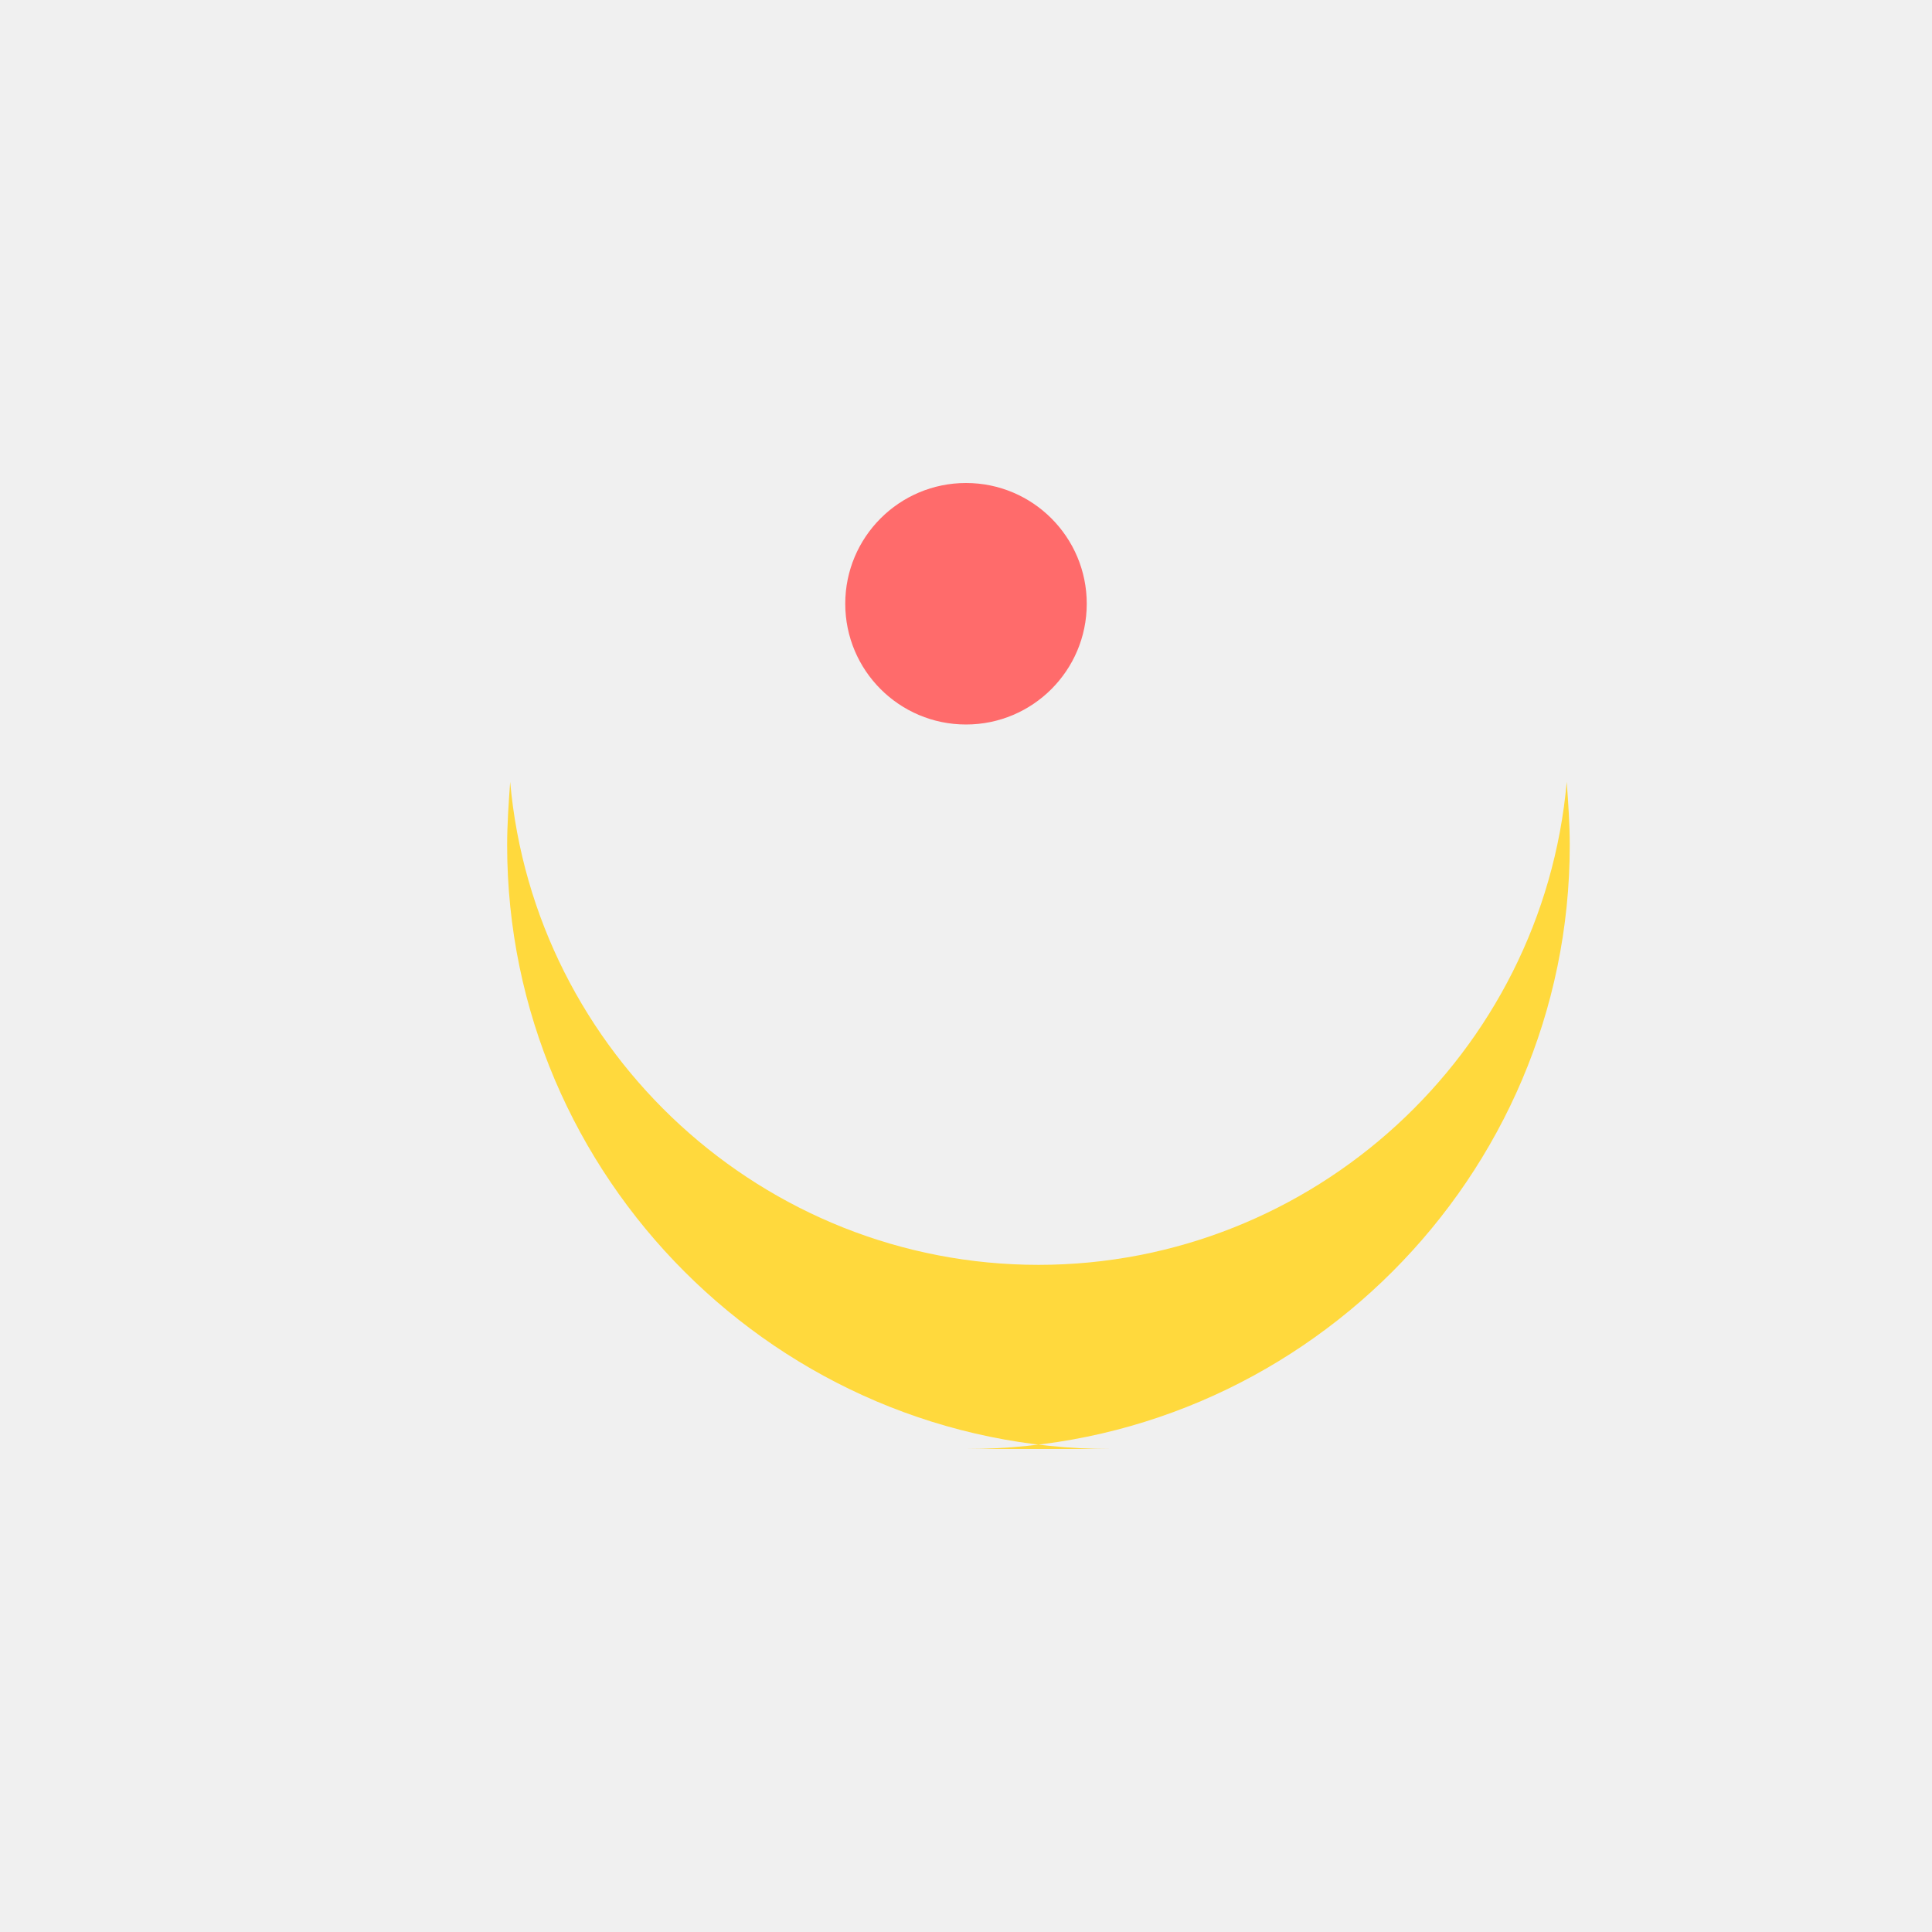
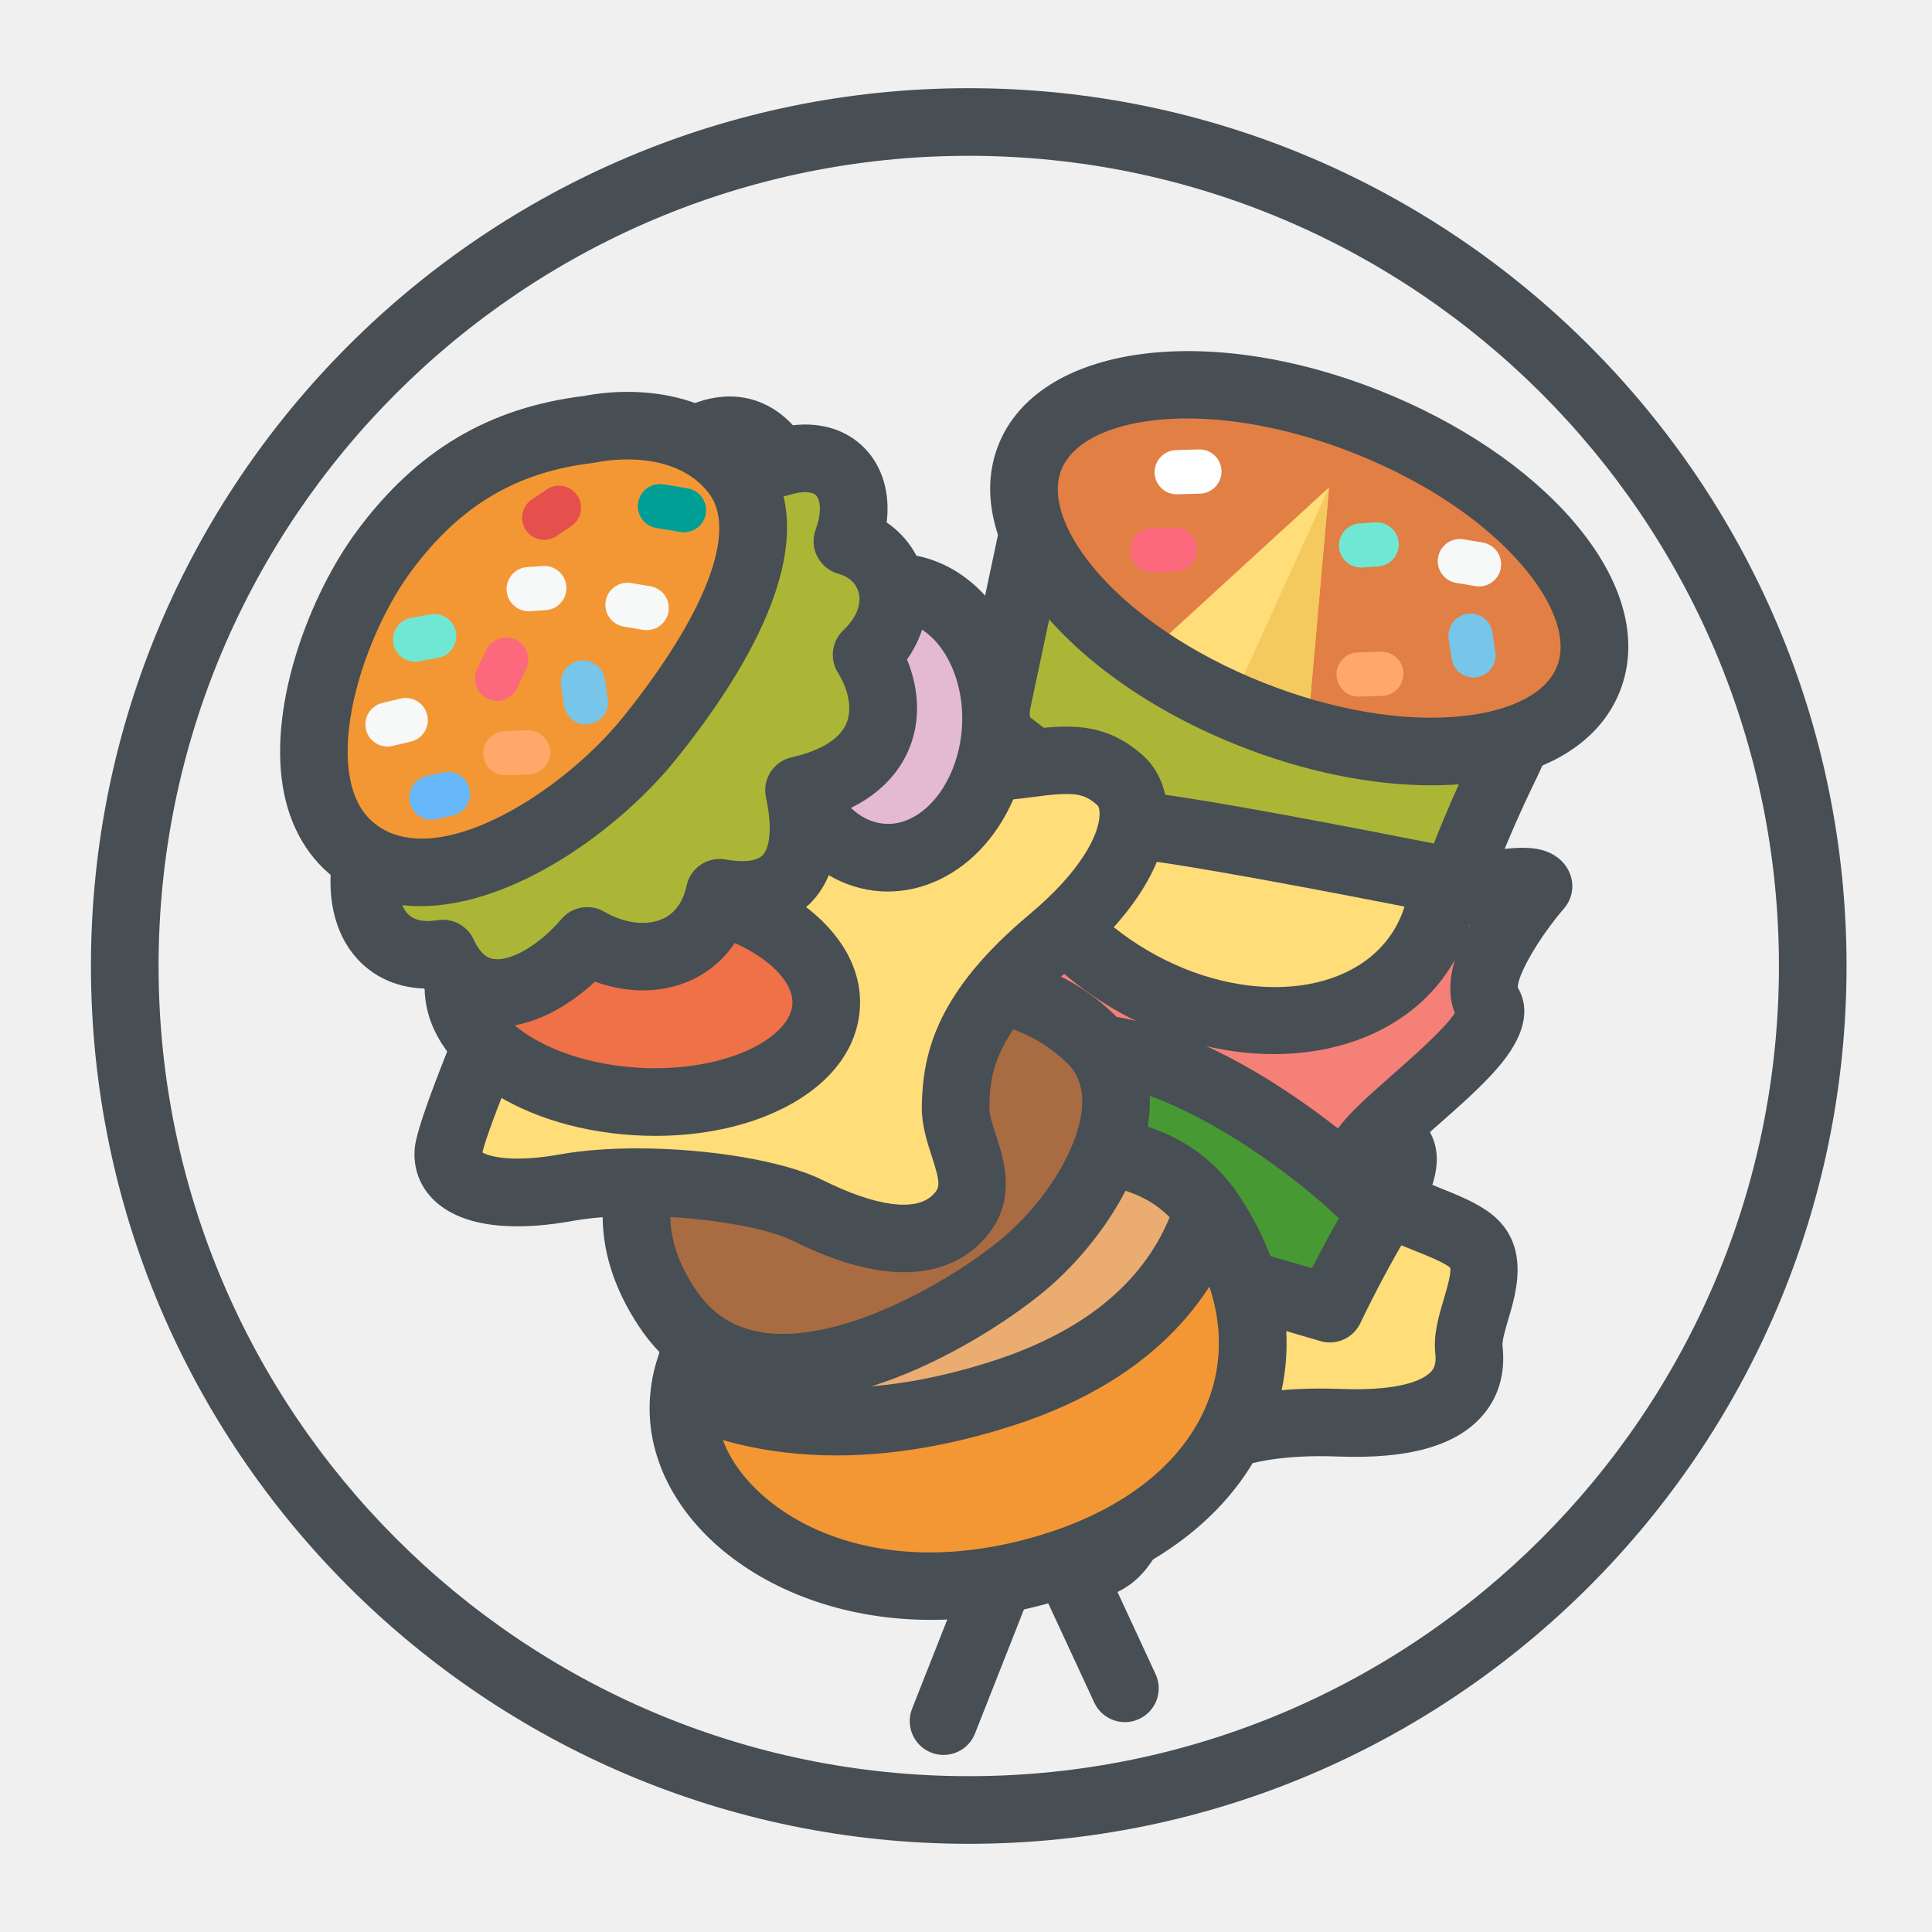
- <svg xmlns="http://www.w3.org/2000/svg" t="1710000000004" viewBox="0 0 1024 1024" version="1.1">
-   <path d="M512 768c176 0 320-144 320-320 0-11.2-0.8-22.4-1.6-33.6-12.8 144-134.4 256-280 256-145.6 0-267.2-112-280-256-0.8 11.2-1.6 22.4-1.6 33.6 0 176 144 320 320 320z" fill="#FFD93D" />
-   <path d="M512 320m-64 0a64 64 0 1 0 128 0 64 64 0 1 0-128 0Z" fill="#FF6B6B" />
+ <svg xmlns="http://www.w3.org/2000/svg" t="1740122756466" class="icon" viewBox="0 0 1024 1024" version="1.1" p-id="3371" width="200" height="200">
+   <path d="M513.459 977.254c-256.538 0-465.254-208.717-465.254-465.254S256.922 46.746 513.459 46.746 978.714 255.462 978.714 512s-208.717 465.254-465.254 465.254z m0-894.669c-236.774 0-429.414 192.64-429.414 429.414s192.64 429.414 429.414 429.414S942.874 748.774 942.874 512 750.234 82.586 513.459 82.586z" fill="#474E54" p-id="3372" />
+   <path d="M500.096 930.15c-2.176 0-4.403-0.41-6.579-1.254a17.902 17.902 0 0 1-10.086-23.245l70.093-177.69a17.912 17.912 0 0 1 23.245-10.086 17.902 17.902 0 0 1 10.086 23.245l-70.093 177.69c-2.765 7.04-9.523 11.341-16.666 11.341z" fill="#474E54" p-id="3373" />
+   <path d="M521.702 561.818s-110.157 48.87-123.597 60.928c-13.44 12.058-1.459 34.79 33.434 56.474 34.893 21.683 76.57 68.838 86.682 94.618 10.112 25.779 27.827 57.318 55.142 56.269 27.341-1.05 25.933-29.773 40.166-44.851 14.234-15.078 35.251-33.434 96.64-31.13 61.363 2.304 70.451-20.557 68.378-38.605-2.074-18.048 15.078-45.312-5.043-59.008-20.147-13.722-56.576-16.102-67.456-54.502-10.88-38.451-86.298-86.195-184.346-40.192z" fill="#FFDD79" p-id="3374" />
+   <path d="M572.058 848.026c-20.506 0-48.717-12.16-70.528-67.661-8.371-21.325-47.462-66.048-79.462-85.939-20.326-12.646-45.005-32.742-47.13-56.755-0.947-10.88 3.021-20.915 11.187-28.262 14.413-12.928 101.478-52.07 128.128-63.898 71.552-33.536 125.773-18.688 151.731-6.861 29.312 13.363 50.739 35.2 57.293 58.419 4.966 17.51 18.33 23.962 39.757 32.512 8.602 3.43 17.485 6.989 24.96 12.058 23.782 16.205 15.846 42.829 11.571 57.165-1.485 4.992-3.533 11.853-3.2 14.643 1.69 14.797-2.304 27.93-11.622 37.965-14.08 15.206-38.707 21.914-75.238 20.582-56.755-2.125-72.525 14.515-82.918 25.549-2.816 2.995-5.171 8.243-7.654 13.824-5.914 13.286-15.821 35.533-44.851 36.634-0.691 0.026-1.357 0.026-2.022 0.026z m-161.203-212.531c1.178 3.738 7.782 14.592 30.131 28.493 36.275 22.554 81.92 72.73 93.901 103.27 11.392 29.005 25.165 45.466 37.786 44.902 5.632-0.205 7.27-1.459 13.491-15.411 3.43-7.68 7.322-16.41 14.336-23.834 19.354-20.506 46.131-39.168 110.336-36.736 34.176 1.28 44.672-5.939 47.616-9.114 0.896-0.973 3.021-3.277 2.304-9.523-1.152-10.086 1.843-20.122 4.48-28.979 1.485-4.966 4.25-14.208 3.302-16.742 0 0.026-0.154-0.154-0.691-0.538-4.224-2.867-10.931-5.555-18.074-8.397-21.453-8.55-50.816-20.275-60.954-56.038-2.97-10.496-15.795-25.574-37.683-35.584-20.326-9.267-63.206-20.736-121.805 6.758-0.102 0.051-0.23 0.102-0.358 0.154-49.382 21.939-107.315 49.485-118.118 57.318z m110.848-73.677z" fill="#474E54" p-id="3375" />
+   <path d="M555.264 534.861s141.312 66.355 168.653 66.918c27.366 0.563 22.374 17.459 7.347 42.342-15.027 24.883-26.496 49.485-26.496 49.485s-141.158-41.651-145.024-38.374c-3.866 3.277-60.032-49.843-60.032-49.843l55.552-70.528z" fill="#479933" p-id="3376" />
+   <path d="M704.819 711.526c-1.69 0-3.379-0.23-5.069-0.742-57.779-17.05-122.803-35.123-137.6-37.581-9.523 1.28-18.765-5.888-24.371-10.24-5.453-4.224-12.621-10.291-21.325-18.022-14.566-12.928-28.416-26.01-28.979-26.547a17.902 17.902 0 0 1-1.766-24.09l55.501-70.528a17.946 17.946 0 0 1 21.709-5.146c66.253 31.104 146.816 64.896 161.434 65.229 16.538 0.333 27.827 5.811 33.587 16.256 9.19 16.691-0.998 36.25-11.264 53.248-14.362 23.808-25.472 47.565-25.6 47.795a17.93 17.93 0 0 1-16.256 10.368z m-141.747-74.317c6.067 0.435 13.952 2.406 25.37 5.248 12.339 3.098 29.235 7.629 50.15 13.466 21.555 6.042 43.11 12.262 56.806 16.23 4.941-9.728 12.186-23.398 20.582-37.299 4.326-7.194 6.733-12.006 8.038-15.155h-0.435c-25.933-0.538-119.45-42.445-162.995-62.592l-36.531 46.413c15.718 14.49 31.872 28.621 39.014 33.69z m-14.797 4.301l-0.077 0.077c0.026-0.051 0.051-0.077 0.077-0.077z" fill="#474E54" p-id="3377" />
+   <path d="M598.144 368.051c-0.128 2.099 118.477 120.986 167.27 107.136s50.048-5.504 50.048-5.504-38.323 44.237-26.752 62.259c11.571 18.048-62.694 64.717-67.584 81.408-4.89 16.717-0.666 17.869-0.666 17.869s-94.003-89.472-167.885-74.88c-73.882 14.592-40.806-133.862-23.117-159.77 17.715-25.856 68.685-28.518 68.685-28.518z" fill="#F48078" p-id="3378" />
+   <path d="M720.461 649.19c-1.587 0-3.174-0.205-4.736-0.64a19.087 19.087 0 0 1-9.318-5.888c-25.933-24.038-98.56-78.925-150.349-68.685-23.219 4.582-42.522-2.739-54.323-20.659-29.03-44.006-2.176-144.666 12.954-166.81 22.067-32.282 76.39-36.045 82.534-36.352 5.12-0.282 10.061 1.638 13.645 5.274 0.794 0.794 1.485 1.638 2.099 2.56 5.197 5.914 33.894 34.15 65.869 58.931 57.779 44.749 78.182 42.061 81.69 41.062 43.034-12.211 56.064-9.318 63.693-4.403 4.89 3.149 8.141 8.064 8.96 13.491a17.92 17.92 0 0 1-4.173 14.387c-12.979 15.027-24.602 34.944-24.576 41.907 7.04 12.058 3.405 26.47-10.803 42.829-8.602 9.907-20.275 20.198-31.565 30.131-8.448 7.45-21.094 18.56-23.987 23.04-0.614 2.176-0.947 3.738-1.126 4.838 2.176 5.018 1.971 10.931-0.845 15.923a18.079 18.079 0 0 1-15.642 9.062z m-151.168-112.307c53.197 0 109.107 37.094 139.853 61.235 5.606-7.782 15.104-16.333 29.21-28.749 10.01-8.806 27.853-24.525 32.768-32.512-5.862-14.182-0.358-31.488 8.038-46.848-2.714 0.691-5.658 1.485-8.858 2.406-27.29 7.731-67.098-9.856-121.754-53.786-18.842-15.13-34.739-29.67-44.749-39.194-5.504-5.222-9.779-9.318-13.056-12.698-16.538 2.253-38.733 8.627-46.464 19.968-4.48 6.579-12.979 31.104-17.28 60.109-4.531 30.515-2.79 55.45 4.659 66.739 2.458 3.712 6.016 7.475 17.485 5.222 6.605-1.28 13.363-1.894 20.147-1.894z m46.746-167.808v0z m0-0.026v0z m0-0.026v0z m0-0.051v0z m0.026-1.126c0 0.384 0 0.742-0.026 1.126 0.026-0.384 0.026-0.768 0.026-1.126z m0-0.026z" fill="#474E54" p-id="3379" />
+   <path d="M604.344 522.3a131.354 94.259 30.453 1 0 95.547-162.511 131.354 94.259 30.453 1 0-95.547 162.511Z" fill="#FFDD79" p-id="3380" />
+   <path d="M675.123 558.694c-27.725 0-57.523-7.859-85.197-24.115-68.019-39.987-97.843-115.891-66.483-169.216 31.36-53.325 112.179-64.154 180.198-24.192 68.019 39.987 97.843 115.891 66.483 169.216-18.586 31.642-54.579 48.307-95.002 48.307z m-57.293-206.131c-27.648 0-51.507 10.547-63.488 30.95-21.325 36.275 2.79 90.189 53.76 120.166s109.798 24.832 131.149-11.443c21.325-36.275-2.79-90.189-53.76-120.166-22.323-13.107-46.131-19.507-67.661-19.507z m136.858 148.762z" fill="#474E54" p-id="3381" />
+   <path d="M550.707 277.786s201.523 83.917 233.19 81.766c31.667-2.15 27.648 17.843 12.851 48.154-14.797 30.285-25.523 59.878-25.523 59.878s-167.322-33.613-171.443-29.414-74.445-51.405-74.445-51.405l25.37-108.979z" fill="#ABB636" p-id="3382" />
+   <path d="M771.251 485.504c-1.178 0-2.355-0.102-3.533-0.358-69.12-13.875-146.534-28.134-163.482-29.363-9.702 2.637-20.096-4.045-27.52-8.832-6.656-4.301-15.539-10.522-26.342-18.509-18.125-13.389-35.405-27.059-36.122-27.622a17.912 17.912 0 0 1-6.426-17.766l24.013-113.126c1.126-5.248 4.531-9.728 9.318-12.211a17.94 17.94 0 0 1 15.36-0.512c96.077 41.702 206.285 84.506 225.843 84.506h0.41c17.997-1.229 30.72 3.507 37.837 14.08 11.494 17.075 2.022 39.834-7.731 59.827-14.208 29.107-24.653 57.83-24.755 58.112a18.022 18.022 0 0 1-16.87 11.776z m-158.694-34.765s-0.026 0.026 0 0c-0.026 0.026 0 0 0 0z m-10.035-30.848c6.477 0 15.36 1.306 28.595 3.405 14.566 2.304 34.483 5.786 59.238 10.394 26.778 4.992 53.555 10.214 69.581 13.389 4.659-11.75 11.981-29.286 20.736-47.206 5.914-12.134 8.115-18.893 8.934-22.502-1.152-0.051-2.611-0.026-4.454 0.102-7.168 0.461-23.885 1.613-136.986-43.392-33.536-13.338-65.843-26.88-85.786-35.354l-17.178 80.845c22.195 17.254 46.464 35.072 55.859 40.371 0.461-0.051 0.947-0.051 1.459-0.051z" fill="#474E54" p-id="3383" />
+   <path d="M663.116 378.543a159.232 83.302 21.642 1 0 61.445-154.86 159.232 83.302 21.642 1 0-61.445 154.86Z" fill="#E27F44" p-id="3384" />
+   <path d="M605.85 348.57l98.56-90.24-11.802 133.12z" fill="#FFDD79" p-id="3385" />
+   <path d="M650.368 377.344l54.042-119.014-11.802 133.12z" fill="#F4C95D" p-id="3386" />
+   <path d="M758.682 416.23c-31.898 0-67.405-7.245-102.144-21.018-92.339-36.634-148.275-106.675-127.334-159.437s109.67-65.382 202.01-28.749c42.163 16.742 78.618 41.293 102.63 69.171 26.726 31.027 35.482 63.078 24.704 90.266-10.778 27.187-39.142 44.493-79.872 48.768-6.477 0.666-13.158 0.998-19.994 0.998z m-129.485-194.432c-34.97 0-60.083 10.573-66.662 27.187-11.418 28.749 29.824 82.176 107.238 112.896 36.89 14.643 74.24 20.915 105.19 17.69 26.419-2.765 44.749-12.365 50.278-26.342 5.555-13.978-1.203-33.536-18.534-53.658-20.301-23.578-51.789-44.595-88.704-59.238-32.64-12.928-63.334-18.534-88.806-18.534zM596.25 912.768c-6.758 0-13.235-3.84-16.282-10.394l-57.856-124.826a17.889 17.889 0 0 1 8.73-23.782c8.986-4.173 19.635-0.256 23.782 8.73l57.856 124.826c4.173 8.986 0.256 19.635-8.73 23.782-2.406 1.126-4.992 1.664-7.501 1.664z" fill="#474E54" p-id="3387" />
+   <path d="M395.776 679.936c-1.587 1.28-46.259 40.346-29.85 88.346s89.6 90.778 185.446 64.077c105.318-29.338 139.622-114.509 90.675-188.339s-183.322-14.362-246.272 35.917z" fill="#F39734" p-id="3388" />
+   <path d="M493.466 858.573c-30.208 0-54.272-6.579-71.45-13.67-36.147-14.925-62.771-40.755-73.062-70.835-20.736-60.698 34.534-107.264 35.635-108.134 44.262-35.354 135.68-83.942 206.054-72.883 28.928 4.531 51.251 18.355 66.33 41.088 25.6 38.605 31.744 81.203 17.28 120.013-16.794 45.056-58.726 78.976-118.093 95.514-23.091 6.4-44.058 8.909-62.694 8.909z m-86.323-164.787c-1.843 1.613-36.531 32.742-24.243 68.685 12.365 36.173 72.934 77.901 163.686 52.608 48-13.363 81.434-39.475 94.106-73.498 10.342-27.75 5.53-58.88-13.568-87.68-9.421-14.182-23.142-22.528-42.01-25.498-52.147-8.166-130.56 27.571-177.971 65.382z m-11.366-13.85z" fill="#474E54" p-id="3389" />
+   <path d="M531.661 738.432c69.325-22.374 97.792-62.541 108.672-96.845-50.304-70.016-182.323-11.366-244.557 38.349-1.229 0.973-27.827 24.269-32.666 56.755 33.664 15.846 88.858 27.469 168.55 1.741z" fill="#EAAC71" p-id="3390" />
+   <path d="M443.29 771.405c-38.016 0-67.2-8.806-87.834-18.509a17.935 17.935 0 0 1-10.086-18.867c6.067-40.627 38.886-67.84 39.219-68.096 43.494-34.739 133.632-82.867 203.75-73.216 28.698 3.942 51.072 16.87 66.56 38.426 3.302 4.608 4.25 10.496 2.534 15.872-11.238 35.405-41.242 82.97-120.243 108.467-35.789 11.546-67.046 15.923-93.901 15.923z m88.371-32.973z m-147.2-12.339c30.464 10.701 77.03 16.154 141.67-4.71 47.795-15.437 79.309-41.037 93.824-76.211-9.165-9.267-21.197-14.822-36.531-16.947-52.07-7.168-129.638 28.39-176.282 65.562-1.101 0.973-15.386 14.003-22.682 32.307z" fill="#474E54" p-id="3391" />
+   <path d="M419.84 540.954s-125.798 60.979-66.662 151.552c45.235 69.274 148.582 10.624 187.187-20.531 38.605-31.181 70.118-89.907 37.709-121.395-32.41-31.488-86.912-40.397-158.234-9.626z" fill="#A96B42" p-id="3392" />
+   <path d="M414.746 742.835c-5.581 0-11.085-0.41-16.486-1.254-25.498-4.019-45.722-17.229-60.083-39.27-17.818-27.315-22.989-55.168-15.309-82.79 16.307-58.778 86.221-93.235 89.19-94.694 0.23-0.102 0.461-0.23 0.717-0.333 72.269-31.206 137.088-26.368 177.818 13.235 13.184 12.826 19.686 29.952 18.79 49.51-1.715 37.35-30.234 76.493-57.728 98.688-27.776 22.4-85.018 56.909-136.909 56.909z m12.646-185.6c-4.531 2.278-58.598 30.438-70.042 71.962-4.813 17.485-1.28 34.995 10.829 53.53 8.73 13.363 20.403 21.043 35.686 23.45 40.294 6.349 96.973-25.293 125.261-48.128 24.755-19.968 43.443-50.458 44.442-72.448 0.435-9.267-2.176-16.512-7.987-22.144-30.182-29.363-79.232-31.565-138.189-6.221z" fill="#474E54" p-id="3393" />
+   <path d="M288.589 481.92s-48.998 110.106-50.893 128.051 22.246 26.778 62.643 19.482c40.422-7.296 102.963-0.23 127.744 12.109s59.059 23.885 78.643 4.787c19.584-19.098-0.717-39.475-0.256-60.211 0.461-20.71 3.738-48.461 50.842-87.885s49.92-72.781 36.275-84.787c-13.645-12.006-25.6-11.93-49.741-8.602-24.141 3.328-57.728 4.48-91.546-16.742-33.843-21.197-121.83-6.093-163.712 93.798z" fill="#FFDD79" p-id="3394" />
+   <path d="M479.206 674.304c-15.258 0-34.611-4.531-59.085-16.691-20.506-10.214-79.488-17.203-116.582-10.496-23.578 4.25-55.347 5.862-73.011-10.522-8.013-7.45-11.776-17.562-10.65-28.467 2.022-19.251 40.397-106.65 52.25-133.299 30.643-72.858 80.819-98.176 108.006-106.778 30.694-9.728 61.235-7.885 81.664 4.941 29.107 18.253 57.83 17.152 79.59 14.182 24.986-3.43 44.211-4.531 64.026 12.902 8.678 7.629 13.363 19.021 13.21 32.051-0.307 24.909-17.997 53.274-49.818 79.923-43.571 36.48-44.083 59.392-44.416 74.547-0.102 4.122 1.69 9.6 3.584 15.386 4.506 13.824 12.058 36.966-8.73 57.242-8.218 7.962-20.915 15.078-40.038 15.078z m-141.491-65.638c36.787 0 77.338 6.374 98.381 16.845 27.904 13.901 49.101 16.819 58.138 7.987 4.045-3.942 4.403-5.965-0.307-20.48-2.611-8.013-5.581-17.075-5.35-27.315 0.64-28.211 8.013-59.981 57.242-101.222 27.059-22.656 36.864-42.189 36.992-52.89 0.051-3.072-0.742-4.429-1.05-4.71-7.194-6.323-11.622-7.578-35.456-4.301-25.6 3.533-64.179 5.35-103.526-19.302-9.242-5.811-28.851-8.397-51.814-1.126-21.325 6.758-60.8 26.982-85.862 86.656-0.051 0.128-0.102 0.23-0.154 0.358-21.965 49.357-46.464 108.646-49.254 121.677 3.379 1.997 15.565 5.632 41.472 0.947 11.955-2.125 25.958-3.123 40.55-3.123z m-49.126-126.746z" fill="#474E54" p-id="3395" />
+   <path d="M337.049 583.757a97.587 56.55 3.48 1 0 6.865-112.892 97.587 56.55 3.48 1 0-6.865 112.892Z" fill="#EF7148" p-id="3396" />
+   <path d="M347.341 602.035c-3.763 0-7.578-0.102-11.392-0.358-64.64-3.942-113.306-39.654-110.771-81.357 2.534-41.677 55.168-71.245 119.808-67.328 64.64 3.942 113.306 39.654 110.771 81.357-1.331 21.734-15.821 40.576-40.806 53.12-18.97 9.523-42.624 14.566-67.61 14.566z m-13.67-113.51c-41.011 0-71.706 17.05-72.73 33.997-1.101 18.202 31.667 40.627 77.184 43.392 22.579 1.382 44.723-2.458 60.774-10.47 12.902-6.477 20.582-14.95 21.094-23.245 1.101-18.202-31.667-40.627-77.184-43.392-3.098-0.205-6.144-0.282-9.139-0.282z m104.192 44.749z" fill="#474E54" p-id="3397" />
+   <path d="M468.039 454.481a55.475 71.68 3.48 1 0 8.702-143.096 55.475 71.68 3.48 1 0-8.702 143.096Z" fill="#E4B9D3" p-id="3398" />
+   <path d="M470.605 472.525c-1.203 0-2.432-0.026-3.661-0.102-40.397-2.458-70.835-44.57-67.814-93.901 1.408-23.066 9.83-44.493 23.706-60.339 14.797-16.896 34.816-25.856 54.989-24.653 40.397 2.458 70.835 44.57 67.814 93.901-1.408 23.066-9.83 44.493-23.706 60.339-13.875 15.846-32.41 24.755-51.328 24.755z m3.533-143.283c-8.627 0-17.203 4.403-24.346 12.544-8.55 9.754-13.978 23.936-14.899 38.886-1.766 29.082 13.901 54.707 34.227 55.962 9.139 0.589 18.33-3.891 25.856-12.493 8.55-9.754 13.978-23.936 14.899-38.886 1.766-29.082-13.901-54.707-34.227-55.936-0.486-0.051-0.998-0.077-1.51-0.077z" fill="#474E54" p-id="3399" />
+   <path d="M342.016 254.797s44.186-53.171 70.81-9.523c30.925-9.83 47.13 12.442 36.301 41.574 25.114 6.835 34.458 37.197 10.163 60.211 15.514 24.883 14.285 60.57-35.814 71.834 8.781 40.371-6.81 60.723-42.086 54.323-7.398 34.125-41.395 42.163-70.17 25.523-22.349 26.317-59.546 43.034-76.493 6.707-39.757 6.451-54.272-34.867-29.619-81.792s136.909-168.858 136.909-168.858z" fill="#ABB636" p-id="3400" />
+   <path d="M263.526 544.256c-2.15 0-4.326-0.128-6.502-0.435-9.574-1.28-22.144-5.939-32.154-19.866-16.179-0.538-30.003-7.552-39.04-20.096-15.36-21.35-14.054-55.296 3.456-88.576 25.088-47.718 131.686-164.045 139.29-172.339 4.275-5.043 30.95-34.918 61.414-32.691 8.499 0.614 19.891 3.942 30.259 15.13 15.283-1.741 28.826 2.534 38.298 12.467 9.37 9.83 13.286 23.757 11.418 39.066 9.882 6.758 16.973 16.717 19.942 28.544 3.712 14.822 0.307 30.592-9.165 44.109 6.656 16.154 7.117 32.973 0.998 47.565-4.71 11.264-15.13 25.421-38.221 34.381 1.92 24.525-5.862 38.733-13.491 46.643-6.579 6.81-17.894 14.003-36.25 14.08-6.016 12.518-15.718 22.093-28.211 27.622-15.078 6.656-33.101 6.707-50.227 0.435-14.131 13.082-32.742 23.962-51.814 23.962zM234.752 487.501c6.861 0 13.261 3.968 16.23 10.342 4.48 9.626 9.088 10.24 10.829 10.47 9.267 1.229 24.269-7.68 35.763-21.197a17.928 17.928 0 0 1 22.63-3.917c10.778 6.221 22.272 7.68 30.822 3.917 6.63-2.944 10.982-8.909 12.877-17.715 2.048-9.446 11.213-15.565 20.71-13.85 9.395 1.715 16.563 0.87 19.61-2.278 3.328-3.43 5.53-13.286 1.766-30.592-2.099-9.626 3.968-19.123 13.568-21.299 10.854-2.432 24.678-7.552 29.082-18.048 3.046-7.322 1.357-17.331-4.531-26.803a17.93 17.93 0 0 1 2.893-22.502c6.733-6.374 9.702-13.594 8.141-19.814-1.229-4.89-5.12-8.576-10.701-10.086a17.999 17.999 0 0 1-11.238-9.088 17.912 17.912 0 0 1-0.87-14.413c3.354-9.037 2.483-15.667 0.256-18.022-2.125-2.227-7.757-2.33-14.336-0.256-7.859 2.509-16.435-0.691-20.736-7.757-4.992-8.192-8.883-8.499-10.138-8.576-9.344-0.742-24.371 11.674-31.59 20.275l-0.563 0.64c-1.101 1.203-110.925 120.73-134.195 165.043-12.39 23.578-11.853 42.957-6.093 50.944 1.203 1.664 4.864 6.758 16.947 4.813 0.947-0.154 1.92-0.23 2.867-0.23z m107.264-232.704z" fill="#474E54" p-id="3401" />
+   <path d="M312.832 227.482c-41.805 4.915-78.003 22.4-109.286 64.64s-58.368 128.922-13.466 160.384 119.194-17.766 154.291-61.363 72.371-105.19 45.773-140.339c-26.598-35.123-77.312-23.322-77.312-23.322z" fill="#F39734" p-id="3402" />
+   <path d="M222.925 480.282c-15.36 0-30.054-3.917-43.136-13.082-16.026-11.238-26.394-28.698-29.926-50.509-7.194-44.211 14.31-101.478 39.27-135.194 31.642-42.726 70.016-65.536 120.755-71.68 8.806-1.792 63.386-10.957 94.541 30.208 33.894 44.774-6.374 112.998-46.106 162.381-30.054 37.325-86.067 77.85-135.398 77.875z m109.594-236.774c-9.011 0-15.565 1.408-15.718 1.434-0.589 0.128-1.28 0.256-1.894 0.333-41.19 4.838-71.091 22.579-96.973 57.498-20.275 27.366-38.042 75.315-32.717 108.134 2.022 12.39 6.963 21.197 15.13 26.906 6.605 4.634 14.515 6.682 23.168 6.682 34.586 0 81.28-32.794 106.88-64.614 43.546-54.118 60.544-98.33 45.44-118.272-11.366-15.027-30.003-18.099-43.315-18.099z m-19.686-16.026z" fill="#474E54" p-id="3403" />
+   <path d="M238.669 345.19a11.597 11.597 0 0 1-6.426 3.482l-10.138 1.843a11.697 11.697 0 0 1-13.619-9.421 11.697 11.697 0 0 1 9.421-13.619l10.138-1.843a11.697 11.697 0 0 1 13.619 9.421c0.691 3.814-0.538 7.526-2.995 10.138z" fill="#70E7D3" p-id="3404" />
+   <path d="M245.965 428.826c-1.536 1.638-3.584 2.867-5.965 3.405l-8.755 1.971c-6.323 1.408-12.57-2.56-14.003-8.858-1.408-6.323 2.56-12.595 8.858-14.003l8.755-1.971c6.323-1.408 12.57 2.56 14.003 8.858 0.896 3.942-0.307 7.885-2.893 10.598z" fill="#67B8FA" p-id="3405" />
+   <path d="M223.565 389.709a11.546 11.546 0 0 1-5.811 3.354l-9.651 2.304c-6.298 1.51-12.621-2.381-14.106-8.678-1.485-6.298 2.381-12.621 8.678-14.106l9.651-2.304c6.298-1.51 12.621 2.381 14.106 8.678 0.973 3.994-0.23 7.987-2.867 10.752z" fill="#F7F8F8" p-id="3406" />
+   <path d="M288.41 406.835c-2.048 2.176-4.941 3.584-8.166 3.686l-12.032 0.358a11.689 11.689 0 0 1-12.058-11.366 11.689 11.689 0 0 1 11.366-12.058l12.032-0.358a11.689 11.689 0 0 1 12.058 11.366c0.077 3.226-1.152 6.195-3.2 8.371z" fill="#FFA869" p-id="3407" />
+   <path d="M272.026 367.795a11.704 11.704 0 0 1-13.517 2.56 11.699 11.699 0 0 1-5.606-15.59l4.787-10.189a11.692 11.692 0 0 1 15.59-5.606 11.699 11.699 0 0 1 5.606 15.59l-4.787 10.189c-0.563 1.152-1.254 2.176-2.074 3.046z" fill="#FC697C" p-id="3408" />
+   <path d="M297.037 319.718c-1.946 2.074-4.659 3.456-7.731 3.661l-8.32 0.563c-6.451 0.435-12.032-4.454-12.467-10.906a11.717 11.717 0 0 1 10.906-12.467l8.32-0.563c6.451-0.435 12.032 4.454 12.467 10.906 0.23 3.379-0.998 6.528-3.174 8.806z" fill="#F7F8F8" p-id="3409" />
+   <path d="M319.078 380.237a11.75 11.75 0 0 1-6.81 3.558c-6.4 0.947-12.365-3.482-13.312-9.882l-1.562-10.445a11.73 11.73 0 0 1 9.882-13.312c6.4-0.947 12.365 3.482 13.312 9.882l1.562 10.445c0.538 3.686-0.691 7.245-3.072 9.754z" fill="#77C5E8" p-id="3410" />
+   <path d="M351.309 330.291a11.717 11.717 0 0 1-10.496 3.533l-10.47-1.766a11.712 11.712 0 0 1 3.891-23.091l10.47 1.766c6.374 1.075 10.675 7.117 9.6 13.491-0.384 2.355-1.459 4.429-2.995 6.067z" fill="#F7F8F8" p-id="3411" />
+   <path d="M287.181 286.08a11.738 11.738 0 0 1-8.448-5.094 11.679 11.679 0 0 1 3.149-16.256l7.834-5.299c5.35-3.635 12.646-2.202 16.256 3.149 3.635 5.35 2.227 12.646-3.149 16.256l-7.834 5.299c-2.381 1.613-5.146 2.227-7.808 1.946z" fill="#E5504C" p-id="3412" />
+   <path d="M371.072 278.426a11.709 11.709 0 0 1-10.445 3.533l-12.723-2.099a11.732 11.732 0 0 1-9.677-13.466 11.732 11.732 0 0 1 13.466-9.677l12.723 2.099c6.374 1.05 10.726 7.066 9.677 13.466-0.41 2.381-1.485 4.506-3.021 6.144z" fill="#009F95" p-id="3413" />
+   <path d="M740.634 365.158c-2.048 2.176-4.941 3.584-8.166 3.686l-12.032 0.358a11.689 11.689 0 0 1-12.058-11.366 11.689 11.689 0 0 1 11.366-12.058l12.032-0.358a11.689 11.689 0 0 1 12.058 11.366c0.077 3.226-1.152 6.195-3.2 8.371z" fill="#FFA869" p-id="3414" />
+   <path d="M644.224 257.946c-2.048 2.176-4.941 3.584-8.166 3.686l-12.032 0.358a11.689 11.689 0 0 1-12.058-11.366 11.689 11.689 0 0 1 11.366-12.058l12.032-0.358a11.689 11.689 0 0 1 12.058 11.366c0.077 3.226-1.152 6.195-3.2 8.371z" fill="#FFFFFF" p-id="3415" />
+   <path d="M631.322 299.366c-2.048 2.176-4.941 3.584-8.166 3.686l-12.032 0.358a11.689 11.689 0 0 1-12.058-11.366 11.689 11.689 0 0 1 11.366-12.058l12.032-0.358a11.689 11.689 0 0 1 12.058 11.366c0.077 3.2-1.152 6.17-3.2 8.371z" fill="#FC697C" p-id="3416" />
+   <path d="M738.202 296.576c-1.946 2.074-4.659 3.456-7.731 3.661l-8.32 0.563c-6.451 0.435-12.032-4.454-12.467-10.906a11.717 11.717 0 0 1 10.906-12.467l8.32-0.563c6.451-0.435 12.032 4.454 12.467 10.906 0.23 3.379-0.998 6.528-3.174 8.806z" fill="#70E7D3" p-id="3417" />
+   <path d="M789.504 355.405a11.75 11.75 0 0 1-6.81 3.558c-6.4 0.947-12.365-3.482-13.312-9.882l-1.562-10.445a11.709 11.709 0 0 1 9.882-13.312c6.4-0.947 12.365 3.482 13.312 9.882l1.562 10.445c0.563 3.686-0.691 7.219-3.072 9.754z" fill="#77C5E8" p-id="3418" />
+   <path d="M792.474 307.123a11.717 11.717 0 0 1-10.496 3.533l-10.47-1.766a11.712 11.712 0 0 1 3.891-23.091l10.47 1.766c6.374 1.075 10.675 7.117 9.6 13.491-0.384 2.381-1.485 4.454-2.995 6.067z" fill="#F7F8F8" p-id="3419" />
</svg>
